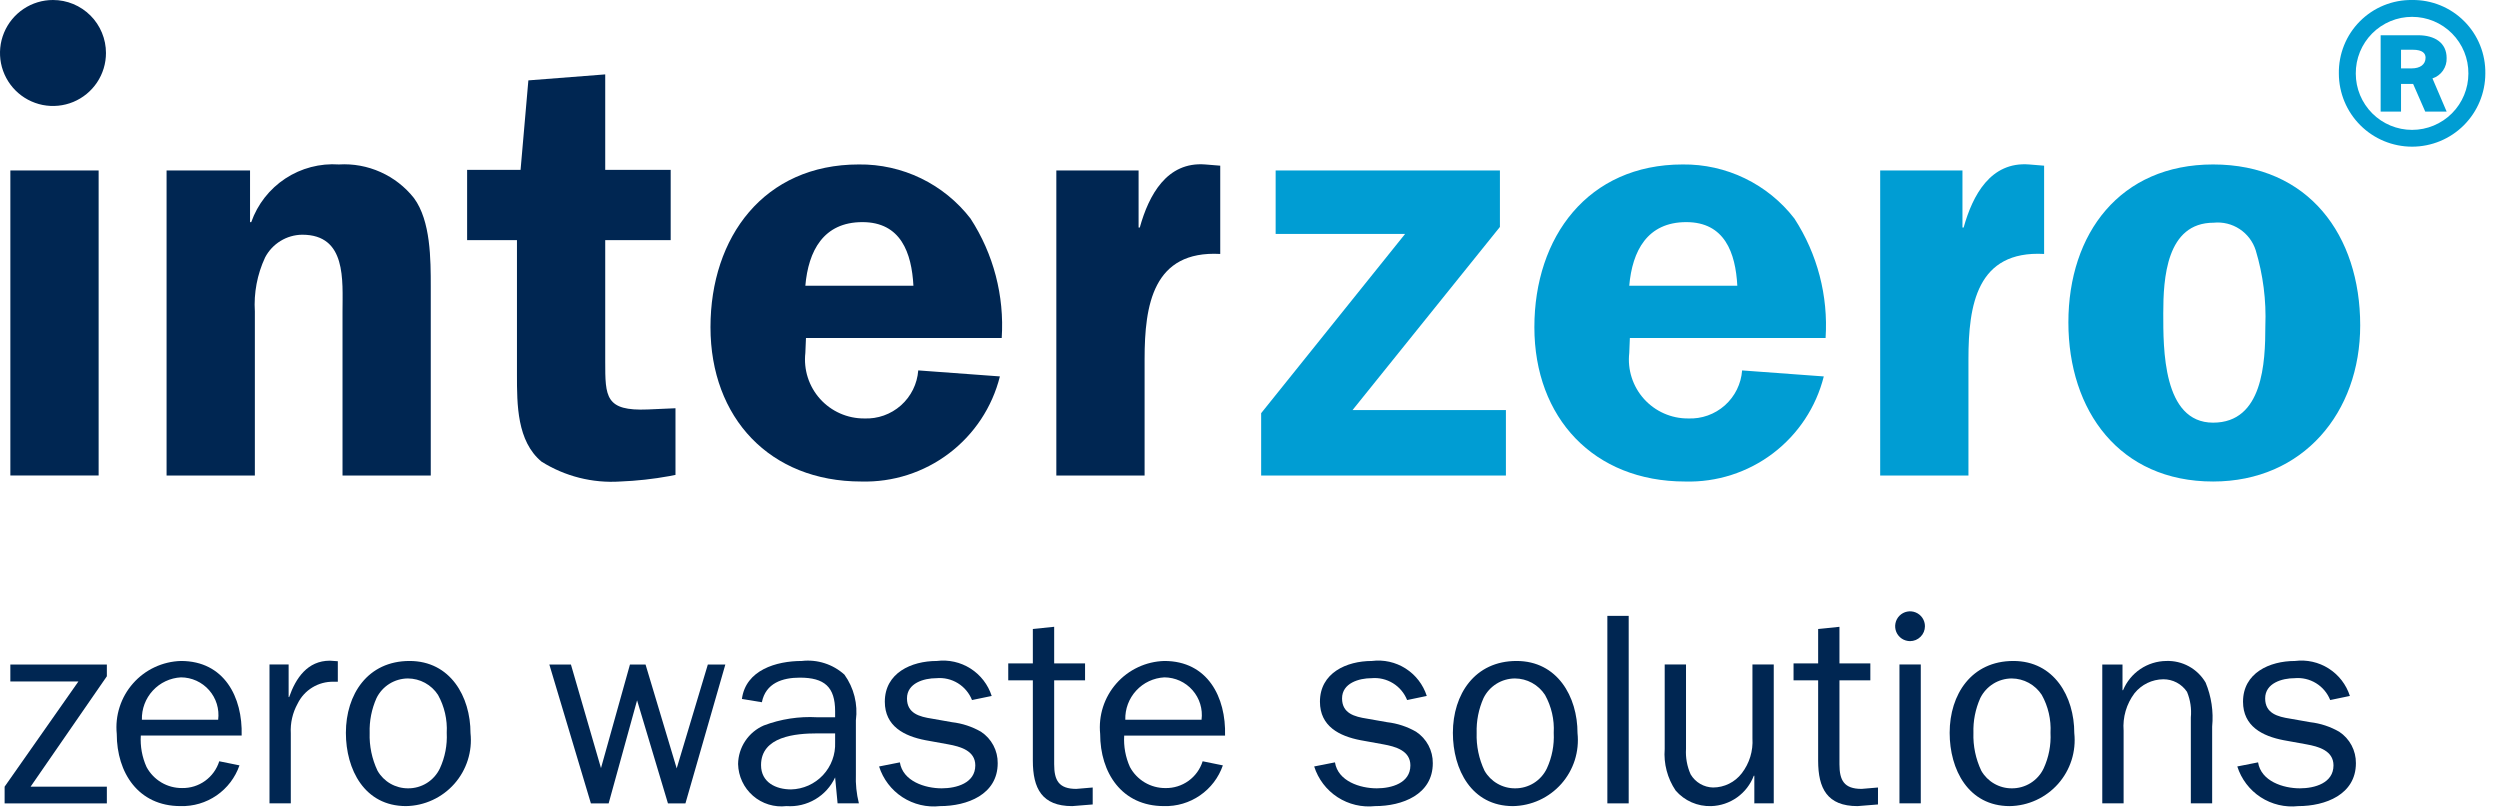
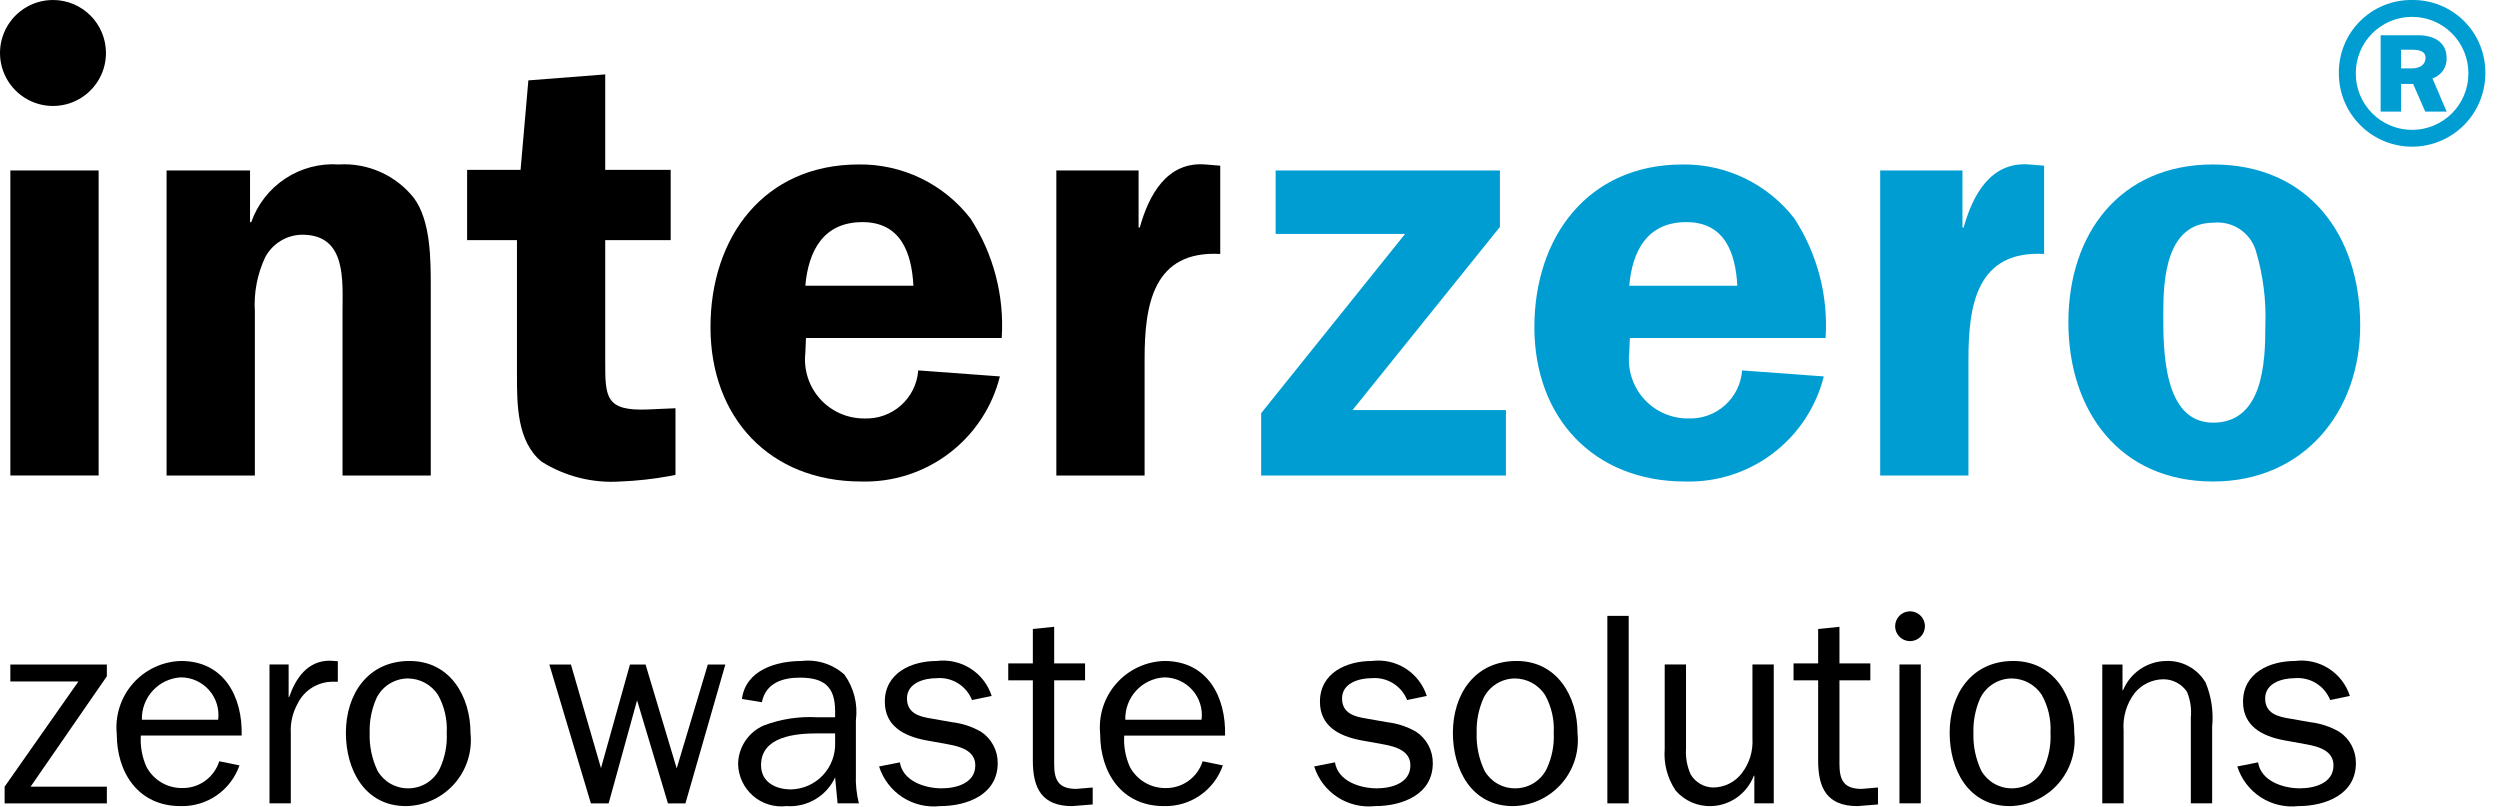
<svg xmlns="http://www.w3.org/2000/svg" width="124" height="40" viewBox="0 0 124 40" fill="none">
-   <path stroke="none" d="M5.3 32.96H0.513V33.8H3.89L0.229 39.019V39.847H5.3V39.019H1.517L5.3 33.543V32.96Z" fill="#002652" />
-   <path stroke="none" d="M7.038 35.698C7.023 35.164 7.217 34.646 7.58 34.253C7.942 33.86 8.444 33.625 8.977 33.597C9.241 33.598 9.502 33.656 9.743 33.765C9.983 33.875 10.198 34.034 10.372 34.233C10.546 34.431 10.677 34.665 10.754 34.917C10.831 35.17 10.854 35.436 10.821 35.698H7.038ZM10.875 37.759C10.752 38.15 10.507 38.49 10.174 38.73C9.842 38.97 9.441 39.095 9.031 39.087C8.67 39.09 8.315 38.995 8.005 38.811C7.694 38.627 7.44 38.361 7.269 38.044C7.048 37.555 6.951 37.02 6.984 36.484H11.986C12.041 34.573 11.119 32.784 8.977 32.784C8.525 32.796 8.08 32.902 7.67 33.094C7.26 33.285 6.895 33.56 6.596 33.9C6.297 34.239 6.071 34.637 5.933 35.068C5.794 35.498 5.746 35.953 5.791 36.403C5.791 38.329 6.862 39.982 8.95 39.982C9.589 40.001 10.218 39.815 10.745 39.452C11.271 39.089 11.668 38.567 11.878 37.962L10.875 37.759Z" fill="#002652" />
-   <path stroke="none" d="M13.367 32.959V39.846H14.424V36.376C14.395 35.861 14.513 35.349 14.763 34.899C14.925 34.567 15.178 34.289 15.493 34.097C15.808 33.905 16.171 33.807 16.539 33.814H16.756V32.797L16.363 32.77C15.251 32.77 14.668 33.638 14.343 34.573H14.316V32.959H13.367Z" fill="#002652" />
-   <path stroke="none" d="M20.233 39.101C19.928 39.101 19.628 39.021 19.364 38.869C19.1 38.717 18.881 38.498 18.728 38.234C18.448 37.646 18.313 37 18.335 36.349C18.317 35.757 18.433 35.168 18.674 34.627C18.817 34.335 19.039 34.089 19.314 33.917C19.59 33.745 19.908 33.653 20.233 33.651C20.529 33.653 20.821 33.728 21.081 33.87C21.341 34.012 21.562 34.216 21.724 34.465C22.044 35.039 22.194 35.693 22.158 36.349C22.189 36.955 22.073 37.56 21.819 38.111C21.677 38.411 21.452 38.663 21.171 38.839C20.89 39.014 20.564 39.105 20.233 39.101ZM20.138 39.982C20.593 39.975 21.04 39.873 21.453 39.682C21.866 39.492 22.235 39.218 22.536 38.877C22.837 38.537 23.063 38.137 23.201 37.704C23.339 37.271 23.386 36.814 23.337 36.362C23.337 34.546 22.334 32.784 20.314 32.784C18.24 32.784 17.156 34.437 17.156 36.349C17.156 38.166 18.077 39.982 20.138 39.982Z" fill="#002652" />
-   <path stroke="none" d="M35.977 32.96H35.109L33.564 38.112L32.019 32.96H31.246L29.809 38.098L28.318 32.96H27.247L29.308 39.847H30.189L31.599 34.736L33.13 39.847H33.998L35.977 32.96Z" fill="#002652" />
-   <path stroke="none" d="M40.527 35.576C39.627 35.526 38.727 35.664 37.884 35.983C37.51 36.145 37.191 36.412 36.965 36.751C36.739 37.09 36.615 37.487 36.609 37.895C36.616 38.194 36.684 38.489 36.812 38.76C36.938 39.032 37.121 39.273 37.347 39.47C37.573 39.667 37.837 39.814 38.124 39.902C38.41 39.99 38.711 40.018 39.009 39.982C39.508 40.018 40.006 39.9 40.437 39.646C40.868 39.392 41.211 39.013 41.422 38.559L41.544 39.846H42.601C42.482 39.373 42.432 38.884 42.452 38.396V35.726C42.558 34.926 42.354 34.116 41.883 33.461C41.599 33.205 41.263 33.011 40.898 32.895C40.534 32.778 40.148 32.74 39.768 32.784C38.507 32.784 36.989 33.231 36.799 34.668L37.789 34.831C37.978 33.882 38.806 33.611 39.673 33.611C40.893 33.611 41.422 34.072 41.422 35.278V35.576L40.527 35.576ZM41.422 36.824C41.434 37.12 41.387 37.417 41.283 37.696C41.18 37.974 41.022 38.23 40.819 38.447C40.616 38.664 40.371 38.838 40.1 38.96C39.829 39.081 39.536 39.148 39.239 39.155C38.48 39.155 37.748 38.803 37.748 37.949C37.748 36.526 39.456 36.376 40.541 36.376H41.422V36.824Z" fill="#002652" />
-   <path stroke="none" d="M43.602 38.017C43.801 38.644 44.211 39.182 44.762 39.541C45.313 39.899 45.972 40.056 46.626 39.983C47.968 39.983 49.486 39.413 49.486 37.854C49.49 37.546 49.416 37.241 49.271 36.969C49.127 36.697 48.916 36.465 48.659 36.295C48.217 36.041 47.728 35.879 47.222 35.821L46.219 35.644C45.609 35.55 44.986 35.387 44.986 34.641C44.986 33.882 45.826 33.638 46.449 33.638C46.821 33.604 47.193 33.692 47.511 33.887C47.828 34.083 48.074 34.376 48.212 34.722L49.188 34.52C49.008 33.958 48.636 33.477 48.139 33.16C47.641 32.843 47.048 32.71 46.463 32.784C45.202 32.784 43.887 33.38 43.887 34.804C43.887 36.024 44.85 36.512 45.907 36.715L47.032 36.919C47.629 37.028 48.375 37.23 48.375 37.963C48.375 38.843 47.439 39.101 46.707 39.101C45.88 39.101 44.782 38.749 44.633 37.813L43.602 38.017Z" fill="#002652" />
-   <path stroke="none" d="M54.198 39.06L53.385 39.129C52.517 39.129 52.287 38.708 52.287 37.908V33.746H53.819V32.906H52.287V31.089L51.229 31.197V32.906H50.009V33.746H51.229V37.732C51.229 39.101 51.677 39.983 53.181 39.983L54.198 39.901V39.06Z" fill="#002652" />
-   <path stroke="none" d="M55.815 35.699C55.8 35.164 55.994 34.646 56.356 34.253C56.718 33.86 57.22 33.625 57.754 33.597C58.018 33.599 58.279 33.656 58.519 33.765C58.76 33.875 58.974 34.034 59.148 34.233C59.323 34.431 59.453 34.665 59.53 34.917C59.608 35.17 59.63 35.436 59.597 35.699H55.815ZM59.651 37.759C59.529 38.15 59.283 38.49 58.951 38.73C58.618 38.97 58.217 39.095 57.808 39.088C57.447 39.091 57.092 38.995 56.781 38.811C56.471 38.627 56.216 38.362 56.045 38.044C55.825 37.555 55.727 37.02 55.76 36.485H60.763C60.817 34.574 59.895 32.784 57.754 32.784C57.301 32.796 56.856 32.902 56.447 33.094C56.037 33.286 55.671 33.56 55.372 33.9C55.073 34.239 54.848 34.637 54.709 35.068C54.571 35.498 54.523 35.953 54.568 36.403C54.568 38.329 55.639 39.982 57.727 39.982C58.366 40.001 58.995 39.815 59.521 39.452C60.048 39.089 60.445 38.567 60.654 37.963L59.651 37.759Z" fill="#002652" />
-   <path stroke="none" d="M65.183 38.016C65.382 38.643 65.791 39.182 66.343 39.541C66.894 39.899 67.553 40.055 68.206 39.983C69.548 39.983 71.067 39.413 71.067 37.854C71.07 37.546 70.996 37.241 70.852 36.969C70.707 36.697 70.497 36.465 70.24 36.295C69.798 36.041 69.309 35.879 68.803 35.821L67.8 35.644C67.19 35.549 66.566 35.387 66.566 34.641C66.566 33.882 67.406 33.638 68.031 33.638C68.402 33.605 68.774 33.692 69.092 33.888C69.409 34.083 69.655 34.376 69.793 34.722L70.768 34.519C70.588 33.958 70.217 33.476 69.72 33.159C69.222 32.842 68.629 32.709 68.043 32.784C66.783 32.784 65.469 33.38 65.469 34.804C65.469 36.024 66.43 36.512 67.488 36.715L68.613 36.919C69.21 37.027 69.955 37.23 69.955 37.963C69.955 38.843 69.02 39.101 68.288 39.101C67.461 39.101 66.363 38.749 66.214 37.813L65.183 38.016Z" fill="#002652" />
-   <path stroke="none" d="M75.14 39.101C74.835 39.102 74.536 39.022 74.272 38.869C74.007 38.717 73.788 38.498 73.635 38.234C73.355 37.646 73.22 37 73.242 36.349C73.225 35.757 73.341 35.169 73.582 34.627C73.725 34.336 73.946 34.09 74.222 33.917C74.497 33.745 74.815 33.653 75.14 33.651C75.437 33.653 75.728 33.728 75.988 33.87C76.248 34.012 76.469 34.217 76.631 34.465C76.951 35.039 77.102 35.693 77.065 36.349C77.096 36.955 76.98 37.56 76.726 38.111C76.584 38.411 76.359 38.663 76.078 38.839C75.797 39.014 75.472 39.105 75.14 39.101ZM75.045 39.983C75.499 39.975 75.947 39.873 76.36 39.683C76.773 39.492 77.141 39.218 77.443 38.878C77.744 38.537 77.97 38.138 78.109 37.705C78.246 37.271 78.293 36.814 78.245 36.362C78.245 34.546 77.241 32.784 75.221 32.784C73.148 32.784 72.063 34.438 72.063 36.349C72.063 38.166 72.985 39.983 75.045 39.983Z" fill="#002652" />
-   <path stroke="none" d="M80.783 30.547H80.254H79.725V39.847H80.783V30.547Z" fill="#002652" />
-   <path stroke="none" d="M87.978 39.846V32.959H86.921V36.621C86.961 37.244 86.773 37.861 86.391 38.356C86.224 38.574 86.008 38.751 85.761 38.873C85.515 38.995 85.243 39.059 84.968 39.06C84.743 39.055 84.522 38.993 84.328 38.879C84.133 38.765 83.971 38.603 83.856 38.409C83.679 38.014 83.6 37.581 83.626 37.149V32.959H82.569V37.149C82.512 37.877 82.703 38.604 83.111 39.21C83.329 39.462 83.6 39.663 83.905 39.796C84.21 39.93 84.541 39.993 84.873 39.983C85.335 39.969 85.783 39.819 86.159 39.551C86.535 39.283 86.824 38.909 86.988 38.477H87.015V39.847L87.978 39.846Z" fill="#002652" />
-   <path stroke="none" d="M93.149 39.06L92.335 39.129C91.468 39.129 91.237 38.708 91.237 37.909V33.746H92.769V32.906H91.237V31.09L90.18 31.197V32.906H88.96V33.746H90.18V37.732C90.18 39.101 90.627 39.983 92.132 39.983L93.148 39.901L93.149 39.06Z" fill="#002652" />
-   <path stroke="none" d="M95.271 32.959H94.213V39.846H95.271L95.271 32.959ZM94.738 31.8C94.591 31.799 94.449 31.756 94.327 31.675C94.206 31.593 94.111 31.478 94.055 31.343C94 31.208 93.985 31.059 94.014 30.916C94.042 30.773 94.113 30.641 94.216 30.538C94.32 30.435 94.451 30.364 94.594 30.336C94.738 30.307 94.886 30.322 95.021 30.378C95.156 30.434 95.272 30.529 95.353 30.65C95.434 30.772 95.477 30.915 95.477 31.061C95.477 31.158 95.458 31.254 95.421 31.344C95.384 31.433 95.329 31.515 95.26 31.583C95.192 31.652 95.11 31.706 95.021 31.744C94.931 31.781 94.835 31.8 94.738 31.8Z" fill="#002652" />
-   <path stroke="none" d="M99.78 39.101C99.475 39.102 99.176 39.021 98.912 38.869C98.647 38.717 98.428 38.498 98.275 38.234C97.995 37.646 97.86 37 97.882 36.349C97.864 35.757 97.98 35.169 98.221 34.627C98.365 34.336 98.586 34.09 98.862 33.917C99.137 33.745 99.455 33.653 99.78 33.651C100.077 33.653 100.368 33.728 100.628 33.87C100.888 34.012 101.109 34.217 101.271 34.465C101.591 35.039 101.741 35.693 101.705 36.349C101.736 36.955 101.62 37.56 101.366 38.111C101.224 38.411 100.999 38.663 100.718 38.839C100.437 39.014 100.111 39.105 99.78 39.101ZM99.685 39.983C100.14 39.975 100.588 39.873 101.001 39.682C101.413 39.492 101.782 39.218 102.083 38.878C102.384 38.537 102.611 38.138 102.749 37.704C102.887 37.271 102.933 36.814 102.885 36.362C102.885 34.546 101.882 32.784 99.862 32.784C97.787 32.784 96.703 34.438 96.703 36.349C96.703 38.166 97.625 39.983 99.685 39.983Z" fill="#002652" />
-   <path stroke="none" d="M105.276 32.96H104.273V39.846H105.331V36.241C105.279 35.576 105.472 34.916 105.873 34.383C106.045 34.17 106.261 33.998 106.507 33.878C106.753 33.759 107.023 33.695 107.296 33.692C107.529 33.69 107.759 33.746 107.965 33.855C108.171 33.964 108.346 34.122 108.476 34.316C108.642 34.719 108.707 35.156 108.665 35.59V39.846H109.723V36.038C109.796 35.294 109.684 34.544 109.398 33.855C109.199 33.517 108.913 33.239 108.569 33.05C108.225 32.862 107.837 32.77 107.445 32.784C106.986 32.79 106.538 32.93 106.157 33.188C105.776 33.446 105.48 33.809 105.304 34.234H105.276L105.276 32.96Z" fill="#002652" />
-   <path stroke="none" d="M110.97 38.016C111.168 38.643 111.578 39.182 112.129 39.541C112.68 39.899 113.339 40.056 113.992 39.983C115.334 39.983 116.853 39.413 116.853 37.854C116.856 37.546 116.782 37.241 116.638 36.969C116.493 36.697 116.283 36.465 116.026 36.295C115.584 36.041 115.095 35.879 114.589 35.821L113.585 35.644C112.976 35.549 112.352 35.387 112.352 34.641C112.352 33.882 113.192 33.638 113.816 33.638C114.187 33.604 114.56 33.692 114.877 33.887C115.195 34.083 115.441 34.376 115.578 34.722L116.554 34.519C116.374 33.958 116.003 33.476 115.505 33.159C115.008 32.842 114.415 32.709 113.829 32.784C112.569 32.784 111.254 33.38 111.254 34.804C111.254 36.024 112.216 36.512 113.273 36.715L114.399 36.919C114.996 37.027 115.741 37.23 115.741 37.963C115.741 38.843 114.806 39.101 114.074 39.101C113.247 39.101 112.149 38.749 112 37.813L110.97 38.016Z" fill="#002652" />
-   <path stroke="none" d="M0.514 8.455V23.584H4.892V8.455H2.628H0.514Z" fill="#002652" />
-   <path stroke="none" d="M2.628 0C2.108 0 1.6 0.154 1.168 0.443C0.736 0.732 0.399 1.142 0.2 1.623C0.001 2.103 -0.051 2.631 0.05 3.141C0.152 3.651 0.402 4.119 0.77 4.487C1.137 4.854 1.605 5.104 2.115 5.206C2.625 5.307 3.153 5.255 3.633 5.057C4.114 4.858 4.524 4.521 4.813 4.089C5.102 3.657 5.256 3.149 5.256 2.629C5.256 2.284 5.188 1.942 5.056 1.623C4.924 1.304 4.731 1.014 4.487 0.77C4.242 0.526 3.953 0.333 3.634 0.2C3.315 0.068 2.973 0 2.628 0Z" fill="#002652" />
-   <path stroke="none" d="M16.81 8.157C15.872 8.093 14.939 8.338 14.154 8.854C13.369 9.371 12.774 10.131 12.462 11.017H12.402V8.455H8.262V23.585H12.641V15.454C12.583 14.532 12.757 13.611 13.147 12.773C13.323 12.435 13.588 12.151 13.913 11.952C14.238 11.752 14.611 11.645 14.993 11.642C17.197 11.642 16.989 13.906 16.989 15.454V23.585H21.366V14.233C21.366 12.863 21.366 10.957 20.533 9.825C20.092 9.268 19.524 8.825 18.876 8.535C18.227 8.244 17.519 8.114 16.81 8.157Z" fill="#002652" />
-   <path stroke="none" d="M30.019 17.926V11.91H33.266V8.426H30.019V3.69L26.207 3.987L25.82 8.426H23.169V11.91H25.641V18.581C25.641 20.071 25.641 21.887 26.862 22.899C28.027 23.629 29.392 23.973 30.763 23.883C31.583 23.851 32.399 23.761 33.206 23.614L33.504 23.555V20.249L32.134 20.309C30.019 20.398 30.019 19.683 30.019 17.926Z" fill="#002652" />
-   <path stroke="none" d="M42.775 11.017C44.681 11.017 45.217 12.535 45.306 14.173H39.945C40.095 12.446 40.839 11.017 42.775 11.017ZM49.685 16.765C49.822 14.674 49.278 12.594 48.136 10.838C47.483 9.993 46.643 9.311 45.682 8.845C44.72 8.38 43.664 8.144 42.597 8.157C37.891 8.157 35.24 11.761 35.24 16.228C35.24 20.725 38.188 23.883 42.716 23.883C44.284 23.927 45.822 23.435 47.072 22.487C48.324 21.539 49.214 20.193 49.595 18.67L45.545 18.372C45.495 19.04 45.188 19.662 44.687 20.107C44.187 20.552 43.533 20.784 42.864 20.755C42.452 20.757 42.044 20.672 41.667 20.505C41.29 20.338 40.952 20.094 40.676 19.787C40.401 19.48 40.193 19.119 40.067 18.726C39.941 18.333 39.9 17.919 39.945 17.509L39.976 16.765H49.685Z" fill="#002652" />
-   <path stroke="none" d="M56.534 11.284H56.474V8.455H52.394V23.585H56.772V17.807C56.772 15.127 57.188 12.416 60.524 12.596V8.218L59.78 8.157C57.874 8.008 56.98 9.677 56.534 11.284Z" fill="#002652" />
+   <path stroke="none" d="M5.3 32.96H0.513V33.8H3.89L0.229 39.019V39.847H5.3V39.019H1.517L5.3 33.543V32.96Z" fill="currentColor" />
+   <path stroke="none" d="M7.038 35.698C7.023 35.164 7.217 34.646 7.58 34.253C7.942 33.86 8.444 33.625 8.977 33.597C9.241 33.598 9.502 33.656 9.743 33.765C9.983 33.875 10.198 34.034 10.372 34.233C10.546 34.431 10.677 34.665 10.754 34.917C10.831 35.17 10.854 35.436 10.821 35.698H7.038ZM10.875 37.759C10.752 38.15 10.507 38.49 10.174 38.73C9.842 38.97 9.441 39.095 9.031 39.087C8.67 39.09 8.315 38.995 8.005 38.811C7.694 38.627 7.44 38.361 7.269 38.044C7.048 37.555 6.951 37.02 6.984 36.484H11.986C12.041 34.573 11.119 32.784 8.977 32.784C8.525 32.796 8.08 32.902 7.67 33.094C7.26 33.285 6.895 33.56 6.596 33.9C6.297 34.239 6.071 34.637 5.933 35.068C5.794 35.498 5.746 35.953 5.791 36.403C5.791 38.329 6.862 39.982 8.95 39.982C9.589 40.001 10.218 39.815 10.745 39.452C11.271 39.089 11.668 38.567 11.878 37.962L10.875 37.759Z" fill="currentColor" />
+   <path stroke="none" d="M13.367 32.959V39.846H14.424V36.376C14.395 35.861 14.513 35.349 14.763 34.899C14.925 34.567 15.178 34.289 15.493 34.097C15.808 33.905 16.171 33.807 16.539 33.814H16.756V32.797L16.363 32.77C15.251 32.77 14.668 33.638 14.343 34.573H14.316V32.959H13.367Z" fill="currentColor" />
+   <path stroke="none" d="M20.233 39.101C19.928 39.101 19.628 39.021 19.364 38.869C19.1 38.717 18.881 38.498 18.728 38.234C18.448 37.646 18.313 37 18.335 36.349C18.317 35.757 18.433 35.168 18.674 34.627C18.817 34.335 19.039 34.089 19.314 33.917C19.59 33.745 19.908 33.653 20.233 33.651C20.529 33.653 20.821 33.728 21.081 33.87C21.341 34.012 21.562 34.216 21.724 34.465C22.044 35.039 22.194 35.693 22.158 36.349C22.189 36.955 22.073 37.56 21.819 38.111C21.677 38.411 21.452 38.663 21.171 38.839C20.89 39.014 20.564 39.105 20.233 39.101ZM20.138 39.982C20.593 39.975 21.04 39.873 21.453 39.682C21.866 39.492 22.235 39.218 22.536 38.877C22.837 38.537 23.063 38.137 23.201 37.704C23.339 37.271 23.386 36.814 23.337 36.362C23.337 34.546 22.334 32.784 20.314 32.784C18.24 32.784 17.156 34.437 17.156 36.349C17.156 38.166 18.077 39.982 20.138 39.982Z" fill="currentColor" />
+   <path stroke="none" d="M35.977 32.96H35.109L33.564 38.112L32.019 32.96H31.246L29.809 38.098L28.318 32.96H27.247L29.308 39.847H30.189L31.599 34.736L33.13 39.847H33.998L35.977 32.96Z" fill="currentColor" />
+   <path stroke="none" d="M40.527 35.576C39.627 35.526 38.727 35.664 37.884 35.983C37.51 36.145 37.191 36.412 36.965 36.751C36.739 37.09 36.615 37.487 36.609 37.895C36.616 38.194 36.684 38.489 36.812 38.76C36.938 39.032 37.121 39.273 37.347 39.47C37.573 39.667 37.837 39.814 38.124 39.902C38.41 39.99 38.711 40.018 39.009 39.982C39.508 40.018 40.006 39.9 40.437 39.646C40.868 39.392 41.211 39.013 41.422 38.559L41.544 39.846H42.601C42.482 39.373 42.432 38.884 42.452 38.396V35.726C42.558 34.926 42.354 34.116 41.883 33.461C41.599 33.205 41.263 33.011 40.898 32.895C40.534 32.778 40.148 32.74 39.768 32.784C38.507 32.784 36.989 33.231 36.799 34.668L37.789 34.831C37.978 33.882 38.806 33.611 39.673 33.611C40.893 33.611 41.422 34.072 41.422 35.278V35.576L40.527 35.576ZM41.422 36.824C41.434 37.12 41.387 37.417 41.283 37.696C41.18 37.974 41.022 38.23 40.819 38.447C40.616 38.664 40.371 38.838 40.1 38.96C39.829 39.081 39.536 39.148 39.239 39.155C38.48 39.155 37.748 38.803 37.748 37.949C37.748 36.526 39.456 36.376 40.541 36.376H41.422V36.824Z" fill="currentColor" />
+   <path stroke="none" d="M43.602 38.017C43.801 38.644 44.211 39.182 44.762 39.541C45.313 39.899 45.972 40.056 46.626 39.983C47.968 39.983 49.486 39.413 49.486 37.854C49.49 37.546 49.416 37.241 49.271 36.969C49.127 36.697 48.916 36.465 48.659 36.295C48.217 36.041 47.728 35.879 47.222 35.821L46.219 35.644C45.609 35.55 44.986 35.387 44.986 34.641C44.986 33.882 45.826 33.638 46.449 33.638C46.821 33.604 47.193 33.692 47.511 33.887C47.828 34.083 48.074 34.376 48.212 34.722L49.188 34.52C49.008 33.958 48.636 33.477 48.139 33.16C47.641 32.843 47.048 32.71 46.463 32.784C45.202 32.784 43.887 33.38 43.887 34.804C43.887 36.024 44.85 36.512 45.907 36.715L47.032 36.919C47.629 37.028 48.375 37.23 48.375 37.963C48.375 38.843 47.439 39.101 46.707 39.101C45.88 39.101 44.782 38.749 44.633 37.813L43.602 38.017Z" fill="currentColor" />
+   <path stroke="none" d="M54.198 39.06L53.385 39.129C52.517 39.129 52.287 38.708 52.287 37.908V33.746H53.819V32.906H52.287V31.089L51.229 31.197V32.906H50.009V33.746H51.229V37.732C51.229 39.101 51.677 39.983 53.181 39.983L54.198 39.901V39.06Z" fill="currentColor" />
+   <path stroke="none" d="M55.815 35.699C55.8 35.164 55.994 34.646 56.356 34.253C56.718 33.86 57.22 33.625 57.754 33.597C58.018 33.599 58.279 33.656 58.519 33.765C58.76 33.875 58.974 34.034 59.148 34.233C59.323 34.431 59.453 34.665 59.53 34.917C59.608 35.17 59.63 35.436 59.597 35.699H55.815ZM59.651 37.759C59.529 38.15 59.283 38.49 58.951 38.73C58.618 38.97 58.217 39.095 57.808 39.088C57.447 39.091 57.092 38.995 56.781 38.811C56.471 38.627 56.216 38.362 56.045 38.044C55.825 37.555 55.727 37.02 55.76 36.485H60.763C60.817 34.574 59.895 32.784 57.754 32.784C57.301 32.796 56.856 32.902 56.447 33.094C56.037 33.286 55.671 33.56 55.372 33.9C55.073 34.239 54.848 34.637 54.709 35.068C54.571 35.498 54.523 35.953 54.568 36.403C54.568 38.329 55.639 39.982 57.727 39.982C58.366 40.001 58.995 39.815 59.521 39.452C60.048 39.089 60.445 38.567 60.654 37.963L59.651 37.759Z" fill="currentColor" />
+   <path stroke="none" d="M65.183 38.016C65.382 38.643 65.791 39.182 66.343 39.541C66.894 39.899 67.553 40.055 68.206 39.983C69.548 39.983 71.067 39.413 71.067 37.854C71.07 37.546 70.996 37.241 70.852 36.969C70.707 36.697 70.497 36.465 70.24 36.295C69.798 36.041 69.309 35.879 68.803 35.821L67.8 35.644C67.19 35.549 66.566 35.387 66.566 34.641C66.566 33.882 67.406 33.638 68.031 33.638C68.402 33.605 68.774 33.692 69.092 33.888C69.409 34.083 69.655 34.376 69.793 34.722L70.768 34.519C70.588 33.958 70.217 33.476 69.72 33.159C69.222 32.842 68.629 32.709 68.043 32.784C66.783 32.784 65.469 33.38 65.469 34.804C65.469 36.024 66.43 36.512 67.488 36.715L68.613 36.919C69.21 37.027 69.955 37.23 69.955 37.963C69.955 38.843 69.02 39.101 68.288 39.101C67.461 39.101 66.363 38.749 66.214 37.813L65.183 38.016Z" fill="currentColor" />
+   <path stroke="none" d="M75.14 39.101C74.835 39.102 74.536 39.022 74.272 38.869C74.007 38.717 73.788 38.498 73.635 38.234C73.355 37.646 73.22 37 73.242 36.349C73.225 35.757 73.341 35.169 73.582 34.627C73.725 34.336 73.946 34.09 74.222 33.917C74.497 33.745 74.815 33.653 75.14 33.651C75.437 33.653 75.728 33.728 75.988 33.87C76.248 34.012 76.469 34.217 76.631 34.465C76.951 35.039 77.102 35.693 77.065 36.349C77.096 36.955 76.98 37.56 76.726 38.111C76.584 38.411 76.359 38.663 76.078 38.839C75.797 39.014 75.472 39.105 75.14 39.101ZM75.045 39.983C75.499 39.975 75.947 39.873 76.36 39.683C76.773 39.492 77.141 39.218 77.443 38.878C77.744 38.537 77.97 38.138 78.109 37.705C78.246 37.271 78.293 36.814 78.245 36.362C78.245 34.546 77.241 32.784 75.221 32.784C73.148 32.784 72.063 34.438 72.063 36.349C72.063 38.166 72.985 39.983 75.045 39.983Z" fill="currentColor" />
+   <path stroke="none" d="M80.783 30.547H80.254H79.725V39.847H80.783V30.547Z" fill="currentColor" />
+   <path stroke="none" d="M87.978 39.846V32.959H86.921V36.621C86.961 37.244 86.773 37.861 86.391 38.356C86.224 38.574 86.008 38.751 85.761 38.873C85.515 38.995 85.243 39.059 84.968 39.06C84.743 39.055 84.522 38.993 84.328 38.879C84.133 38.765 83.971 38.603 83.856 38.409C83.679 38.014 83.6 37.581 83.626 37.149V32.959H82.569V37.149C82.512 37.877 82.703 38.604 83.111 39.21C83.329 39.462 83.6 39.663 83.905 39.796C84.21 39.93 84.541 39.993 84.873 39.983C85.335 39.969 85.783 39.819 86.159 39.551C86.535 39.283 86.824 38.909 86.988 38.477H87.015V39.847L87.978 39.846Z" fill="currentColor" />
+   <path stroke="none" d="M93.149 39.06L92.335 39.129C91.468 39.129 91.237 38.708 91.237 37.909V33.746H92.769V32.906H91.237V31.09L90.18 31.197V32.906H88.96V33.746H90.18V37.732C90.18 39.101 90.627 39.983 92.132 39.983L93.148 39.901L93.149 39.06Z" fill="currentColor" />
+   <path stroke="none" d="M95.271 32.959H94.213V39.846H95.271L95.271 32.959ZM94.738 31.8C94.591 31.799 94.449 31.756 94.327 31.675C94.206 31.593 94.111 31.478 94.055 31.343C94 31.208 93.985 31.059 94.014 30.916C94.042 30.773 94.113 30.641 94.216 30.538C94.32 30.435 94.451 30.364 94.594 30.336C94.738 30.307 94.886 30.322 95.021 30.378C95.156 30.434 95.272 30.529 95.353 30.65C95.434 30.772 95.477 30.915 95.477 31.061C95.477 31.158 95.458 31.254 95.421 31.344C95.384 31.433 95.329 31.515 95.26 31.583C95.192 31.652 95.11 31.706 95.021 31.744C94.931 31.781 94.835 31.8 94.738 31.8Z" fill="currentColor" />
+   <path stroke="none" d="M99.78 39.101C99.475 39.102 99.176 39.021 98.912 38.869C98.647 38.717 98.428 38.498 98.275 38.234C97.995 37.646 97.86 37 97.882 36.349C97.864 35.757 97.98 35.169 98.221 34.627C98.365 34.336 98.586 34.09 98.862 33.917C99.137 33.745 99.455 33.653 99.78 33.651C100.077 33.653 100.368 33.728 100.628 33.87C100.888 34.012 101.109 34.217 101.271 34.465C101.591 35.039 101.741 35.693 101.705 36.349C101.736 36.955 101.62 37.56 101.366 38.111C101.224 38.411 100.999 38.663 100.718 38.839C100.437 39.014 100.111 39.105 99.78 39.101ZM99.685 39.983C100.14 39.975 100.588 39.873 101.001 39.682C101.413 39.492 101.782 39.218 102.083 38.878C102.384 38.537 102.611 38.138 102.749 37.704C102.887 37.271 102.933 36.814 102.885 36.362C102.885 34.546 101.882 32.784 99.862 32.784C97.787 32.784 96.703 34.438 96.703 36.349C96.703 38.166 97.625 39.983 99.685 39.983Z" fill="currentColor" />
+   <path stroke="none" d="M105.276 32.96H104.273V39.846H105.331V36.241C105.279 35.576 105.472 34.916 105.873 34.383C106.045 34.17 106.261 33.998 106.507 33.878C106.753 33.759 107.023 33.695 107.296 33.692C107.529 33.69 107.759 33.746 107.965 33.855C108.171 33.964 108.346 34.122 108.476 34.316C108.642 34.719 108.707 35.156 108.665 35.59V39.846H109.723V36.038C109.796 35.294 109.684 34.544 109.398 33.855C109.199 33.517 108.913 33.239 108.569 33.05C108.225 32.862 107.837 32.77 107.445 32.784C106.986 32.79 106.538 32.93 106.157 33.188C105.776 33.446 105.48 33.809 105.304 34.234H105.276L105.276 32.96Z" fill="currentColor" />
+   <path stroke="none" d="M110.97 38.016C111.168 38.643 111.578 39.182 112.129 39.541C112.68 39.899 113.339 40.056 113.992 39.983C115.334 39.983 116.853 39.413 116.853 37.854C116.856 37.546 116.782 37.241 116.638 36.969C116.493 36.697 116.283 36.465 116.026 36.295C115.584 36.041 115.095 35.879 114.589 35.821L113.585 35.644C112.976 35.549 112.352 35.387 112.352 34.641C112.352 33.882 113.192 33.638 113.816 33.638C114.187 33.604 114.56 33.692 114.877 33.887C115.195 34.083 115.441 34.376 115.578 34.722L116.554 34.519C116.374 33.958 116.003 33.476 115.505 33.159C115.008 32.842 114.415 32.709 113.829 32.784C112.569 32.784 111.254 33.38 111.254 34.804C111.254 36.024 112.216 36.512 113.273 36.715L114.399 36.919C114.996 37.027 115.741 37.23 115.741 37.963C115.741 38.843 114.806 39.101 114.074 39.101C113.247 39.101 112.149 38.749 112 37.813L110.97 38.016Z" fill="currentColor" />
+   <path stroke="none" d="M0.514 8.455V23.584H4.892V8.455H2.628H0.514Z" fill="currentColor" />
+   <path stroke="none" d="M2.628 0C2.108 0 1.6 0.154 1.168 0.443C0.736 0.732 0.399 1.142 0.2 1.623C0.001 2.103 -0.051 2.631 0.05 3.141C0.152 3.651 0.402 4.119 0.77 4.487C1.137 4.854 1.605 5.104 2.115 5.206C2.625 5.307 3.153 5.255 3.633 5.057C4.114 4.858 4.524 4.521 4.813 4.089C5.102 3.657 5.256 3.149 5.256 2.629C5.256 2.284 5.188 1.942 5.056 1.623C4.924 1.304 4.731 1.014 4.487 0.77C4.242 0.526 3.953 0.333 3.634 0.2C3.315 0.068 2.973 0 2.628 0Z" fill="currentColor" />
+   <path stroke="none" d="M16.81 8.157C15.872 8.093 14.939 8.338 14.154 8.854C13.369 9.371 12.774 10.131 12.462 11.017H12.402V8.455H8.262V23.585H12.641V15.454C12.583 14.532 12.757 13.611 13.147 12.773C13.323 12.435 13.588 12.151 13.913 11.952C14.238 11.752 14.611 11.645 14.993 11.642C17.197 11.642 16.989 13.906 16.989 15.454V23.585H21.366V14.233C21.366 12.863 21.366 10.957 20.533 9.825C20.092 9.268 19.524 8.825 18.876 8.535C18.227 8.244 17.519 8.114 16.81 8.157Z" fill="currentColor" />
+   <path stroke="none" d="M30.019 17.926V11.91H33.266V8.426H30.019V3.69L26.207 3.987L25.82 8.426H23.169V11.91H25.641V18.581C25.641 20.071 25.641 21.887 26.862 22.899C28.027 23.629 29.392 23.973 30.763 23.883C31.583 23.851 32.399 23.761 33.206 23.614L33.504 23.555V20.249L32.134 20.309C30.019 20.398 30.019 19.683 30.019 17.926Z" fill="currentColor" />
+   <path stroke="none" d="M42.775 11.017C44.681 11.017 45.217 12.535 45.306 14.173H39.945C40.095 12.446 40.839 11.017 42.775 11.017ZM49.685 16.765C49.822 14.674 49.278 12.594 48.136 10.838C47.483 9.993 46.643 9.311 45.682 8.845C44.72 8.38 43.664 8.144 42.597 8.157C37.891 8.157 35.24 11.761 35.24 16.228C35.24 20.725 38.188 23.883 42.716 23.883C44.284 23.927 45.822 23.435 47.072 22.487C48.324 21.539 49.214 20.193 49.595 18.67L45.545 18.372C45.495 19.04 45.188 19.662 44.687 20.107C44.187 20.552 43.533 20.784 42.864 20.755C42.452 20.757 42.044 20.672 41.667 20.505C41.29 20.338 40.952 20.094 40.676 19.787C40.401 19.48 40.193 19.119 40.067 18.726C39.941 18.333 39.9 17.919 39.945 17.509L39.976 16.765H49.685Z" fill="currentColor" />
+   <path stroke="none" d="M56.534 11.284H56.474V8.455H52.394V23.585H56.772V17.807C56.772 15.127 57.188 12.416 60.524 12.596V8.218L59.78 8.157C57.874 8.008 56.98 9.677 56.534 11.284Z" fill="currentColor" />
  <path stroke="none" d="M74.396 11.256V8.456H63.272V11.604H69.692L62.553 20.494V23.586H74.693V20.339H67.086L74.396 11.256Z" fill="#009DD3" />
  <path stroke="none" d="M83.64 11.017C85.545 11.017 86.082 12.536 86.171 14.173H80.811C80.96 12.447 81.704 11.017 83.64 11.017ZM90.549 16.765C90.686 14.674 90.143 12.595 89.001 10.838C88.348 9.993 87.508 9.311 86.546 8.846C85.585 8.38 84.529 8.145 83.461 8.157C78.756 8.157 76.105 11.761 76.105 16.228C76.105 20.726 79.053 23.883 83.581 23.883C85.149 23.927 86.686 23.435 87.937 22.487C89.188 21.539 90.078 20.193 90.46 18.671L86.409 18.373C86.359 19.04 86.052 19.662 85.552 20.107C85.051 20.552 84.398 20.784 83.729 20.755C83.317 20.758 82.908 20.672 82.531 20.505C82.154 20.338 81.817 20.094 81.541 19.787C81.266 19.48 81.058 19.119 80.932 18.726C80.806 18.334 80.765 17.919 80.811 17.509L80.841 16.765H90.549Z" fill="#009DD3" />
  <path stroke="none" d="M97.397 11.284H97.338V8.455H93.257V23.585H97.635V17.807C97.635 15.127 98.052 12.416 101.388 12.596V8.218L100.643 8.157C98.737 8.008 97.844 9.677 97.397 11.284Z" fill="#009DD3" />
  <path stroke="none" d="M109.77 20.964C107.268 20.964 107.298 17.271 107.298 15.543C107.298 13.815 107.447 11.046 109.799 11.046C110.251 11 110.705 11.111 111.085 11.361C111.464 11.61 111.746 11.983 111.884 12.416C112.25 13.632 112.412 14.9 112.361 16.169C112.361 17.986 112.242 20.964 109.77 20.964ZM109.77 8.157C105.154 8.157 102.592 11.582 102.592 15.99C102.592 20.369 105.123 23.883 109.77 23.883C114.237 23.883 117.066 20.458 117.066 16.139C117.066 11.672 114.505 8.157 109.77 8.157Z" fill="#009DD3" />
  <path stroke="none" d="M119.091 2.467H119.674C120.171 2.467 120.308 2.656 120.308 2.861C120.308 3.204 120.033 3.392 119.622 3.392H119.091V2.467ZM118.08 1.748V5.534H119.091V4.163H119.691L120.291 5.534H121.353L120.65 3.889C120.862 3.82 121.044 3.684 121.171 3.502C121.298 3.319 121.362 3.101 121.353 2.879C121.353 2.125 120.77 1.748 119.931 1.748H118.08ZM116.847 3.649C116.844 3.281 116.914 2.916 117.053 2.574C117.192 2.233 117.398 1.923 117.657 1.661C117.917 1.399 118.226 1.192 118.566 1.05C118.906 0.908 119.271 0.836 119.639 0.836C120.008 0.836 120.373 0.908 120.713 1.05C121.053 1.192 121.362 1.399 121.622 1.661C121.881 1.923 122.087 2.233 122.226 2.574C122.365 2.916 122.435 3.281 122.432 3.649C122.432 4.39 122.138 5.1 121.614 5.624C121.09 6.148 120.38 6.442 119.639 6.442C118.899 6.442 118.189 6.148 117.665 5.624C117.141 5.1 116.847 4.39 116.847 3.649ZM119.64 0C119.159 -0.006 118.683 0.084 118.238 0.265C117.793 0.447 117.39 0.715 117.051 1.056C116.712 1.396 116.445 1.801 116.266 2.247C116.087 2.692 115.999 3.169 116.007 3.649C116.009 4.612 116.393 5.534 117.074 6.214C117.754 6.893 118.677 7.275 119.639 7.275C120.602 7.275 121.525 6.893 122.205 6.214C122.886 5.534 123.27 4.612 123.272 3.649C123.28 3.169 123.192 2.692 123.013 2.247C122.834 1.801 122.567 1.396 122.228 1.056C121.89 0.715 121.486 0.447 121.041 0.265C120.596 0.084 120.12 -0.006 119.64 0Z" fill="#009DD3" />
</svg>
